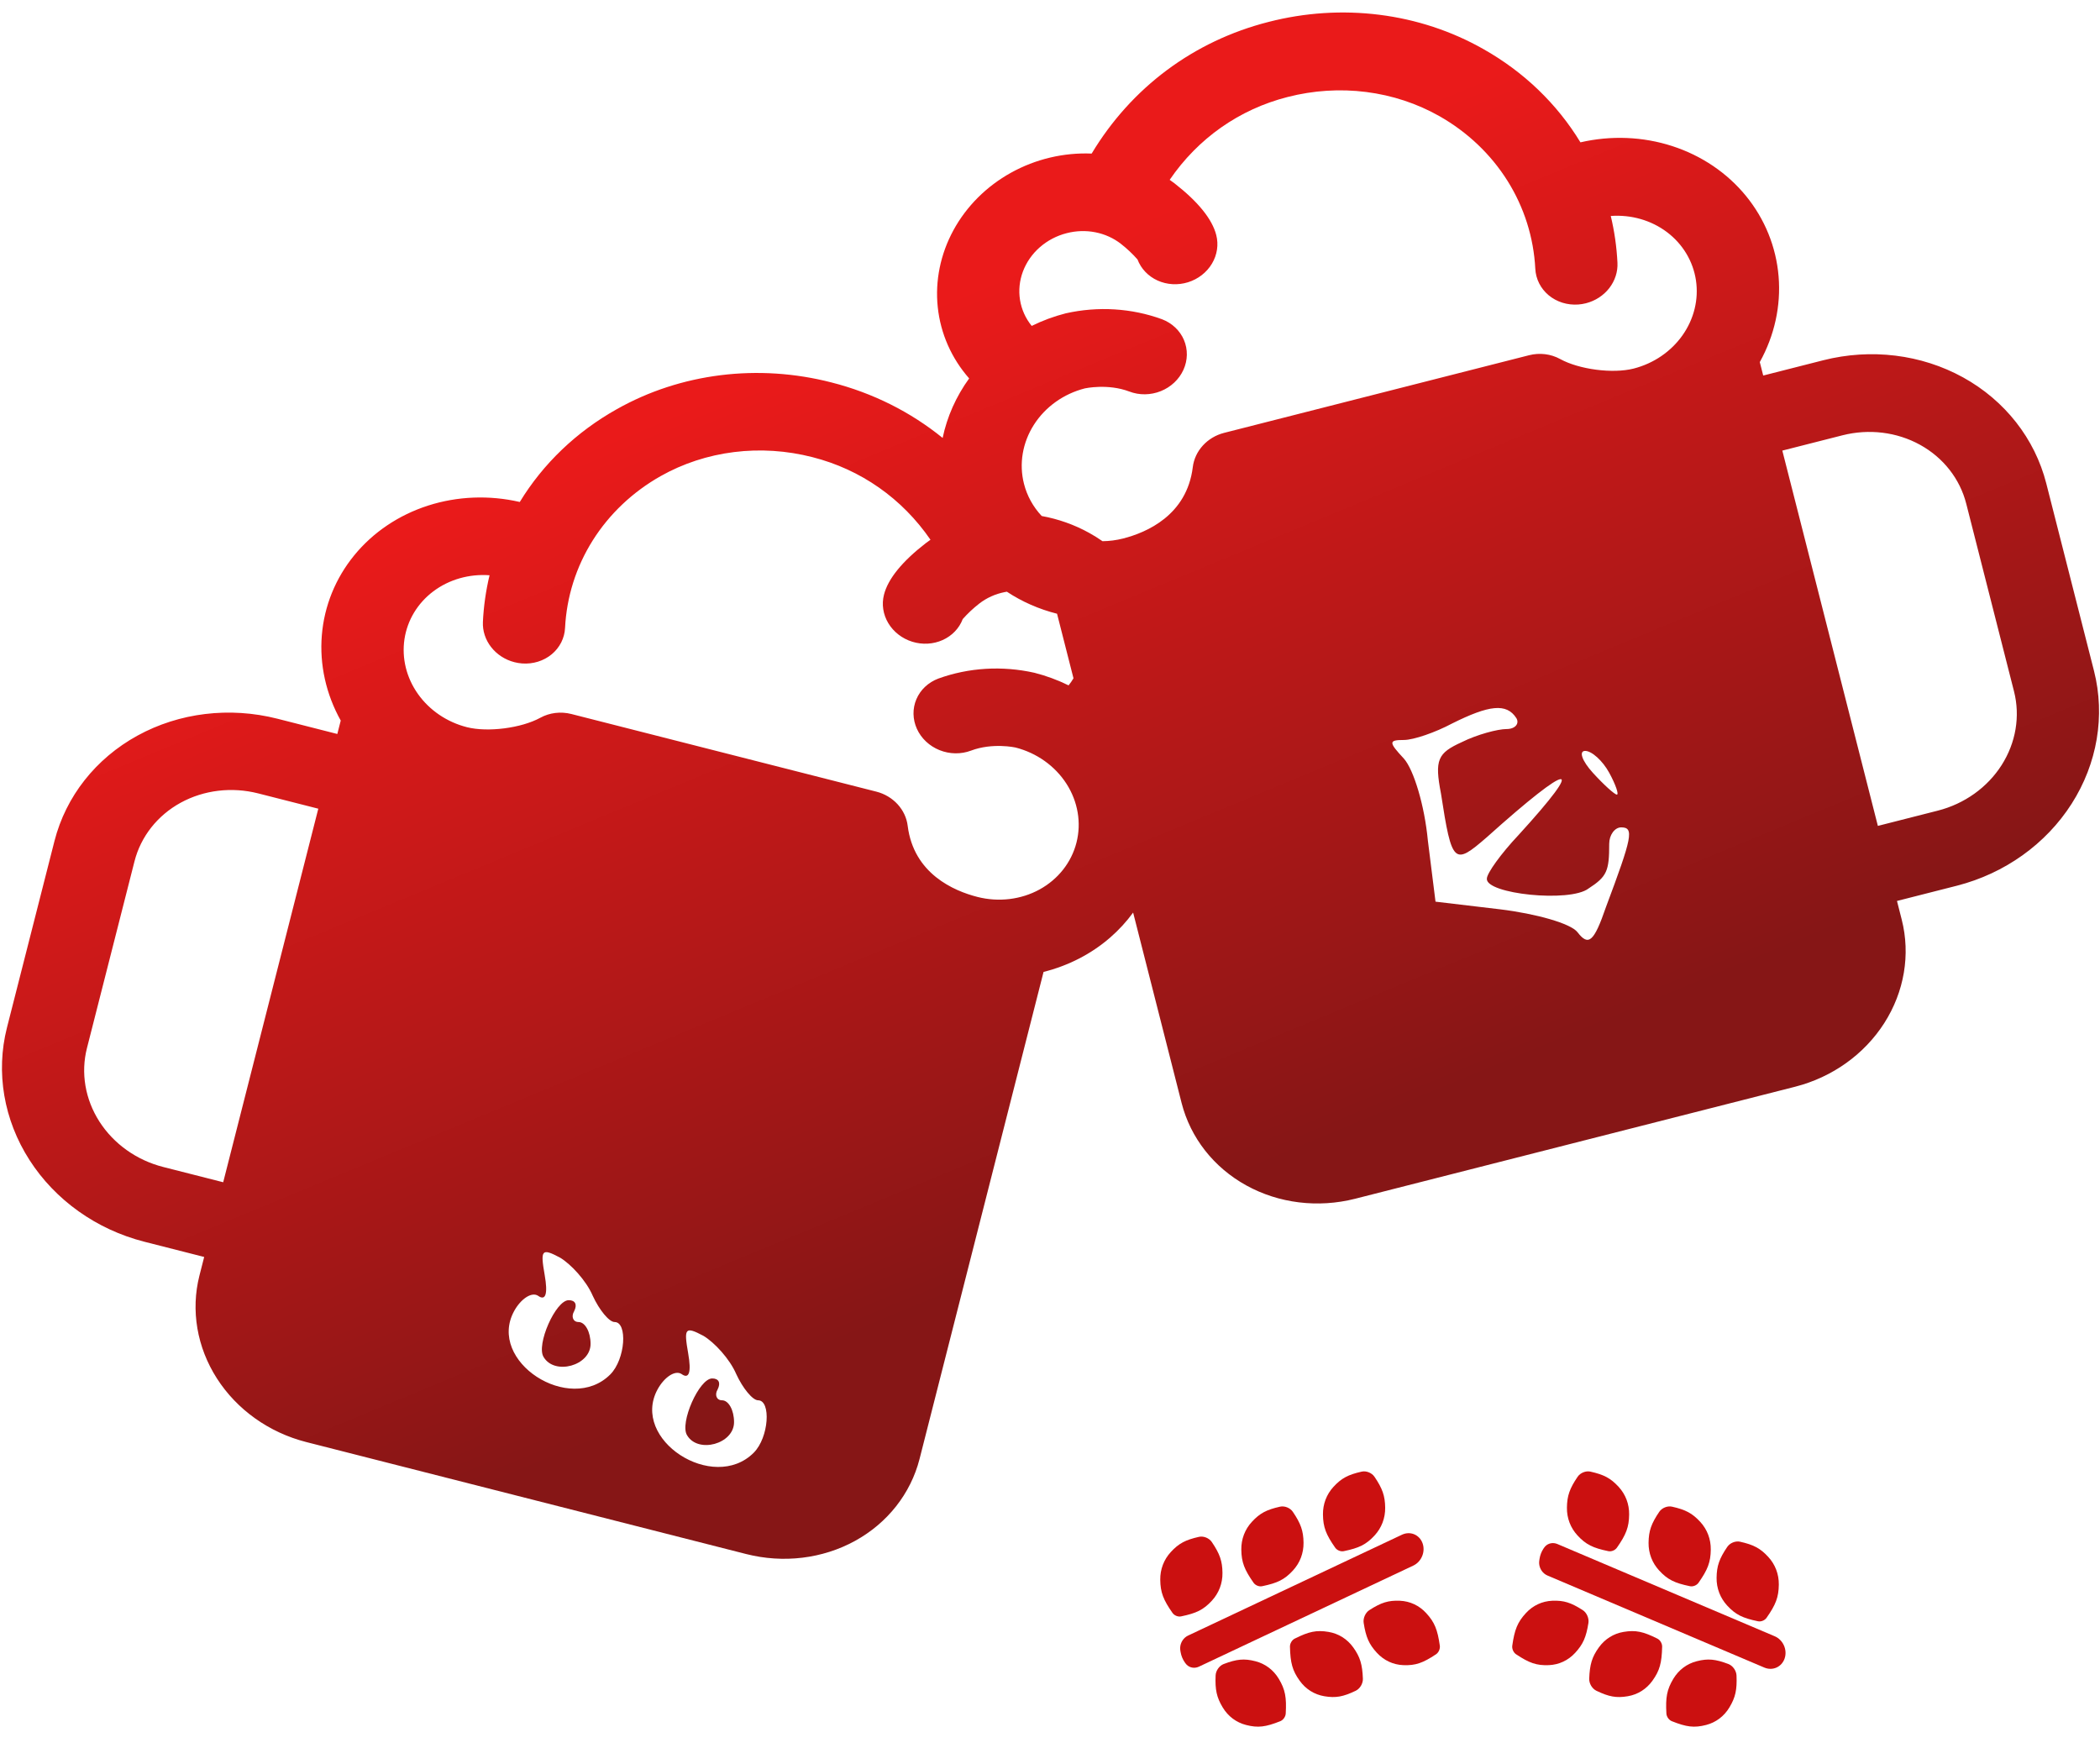
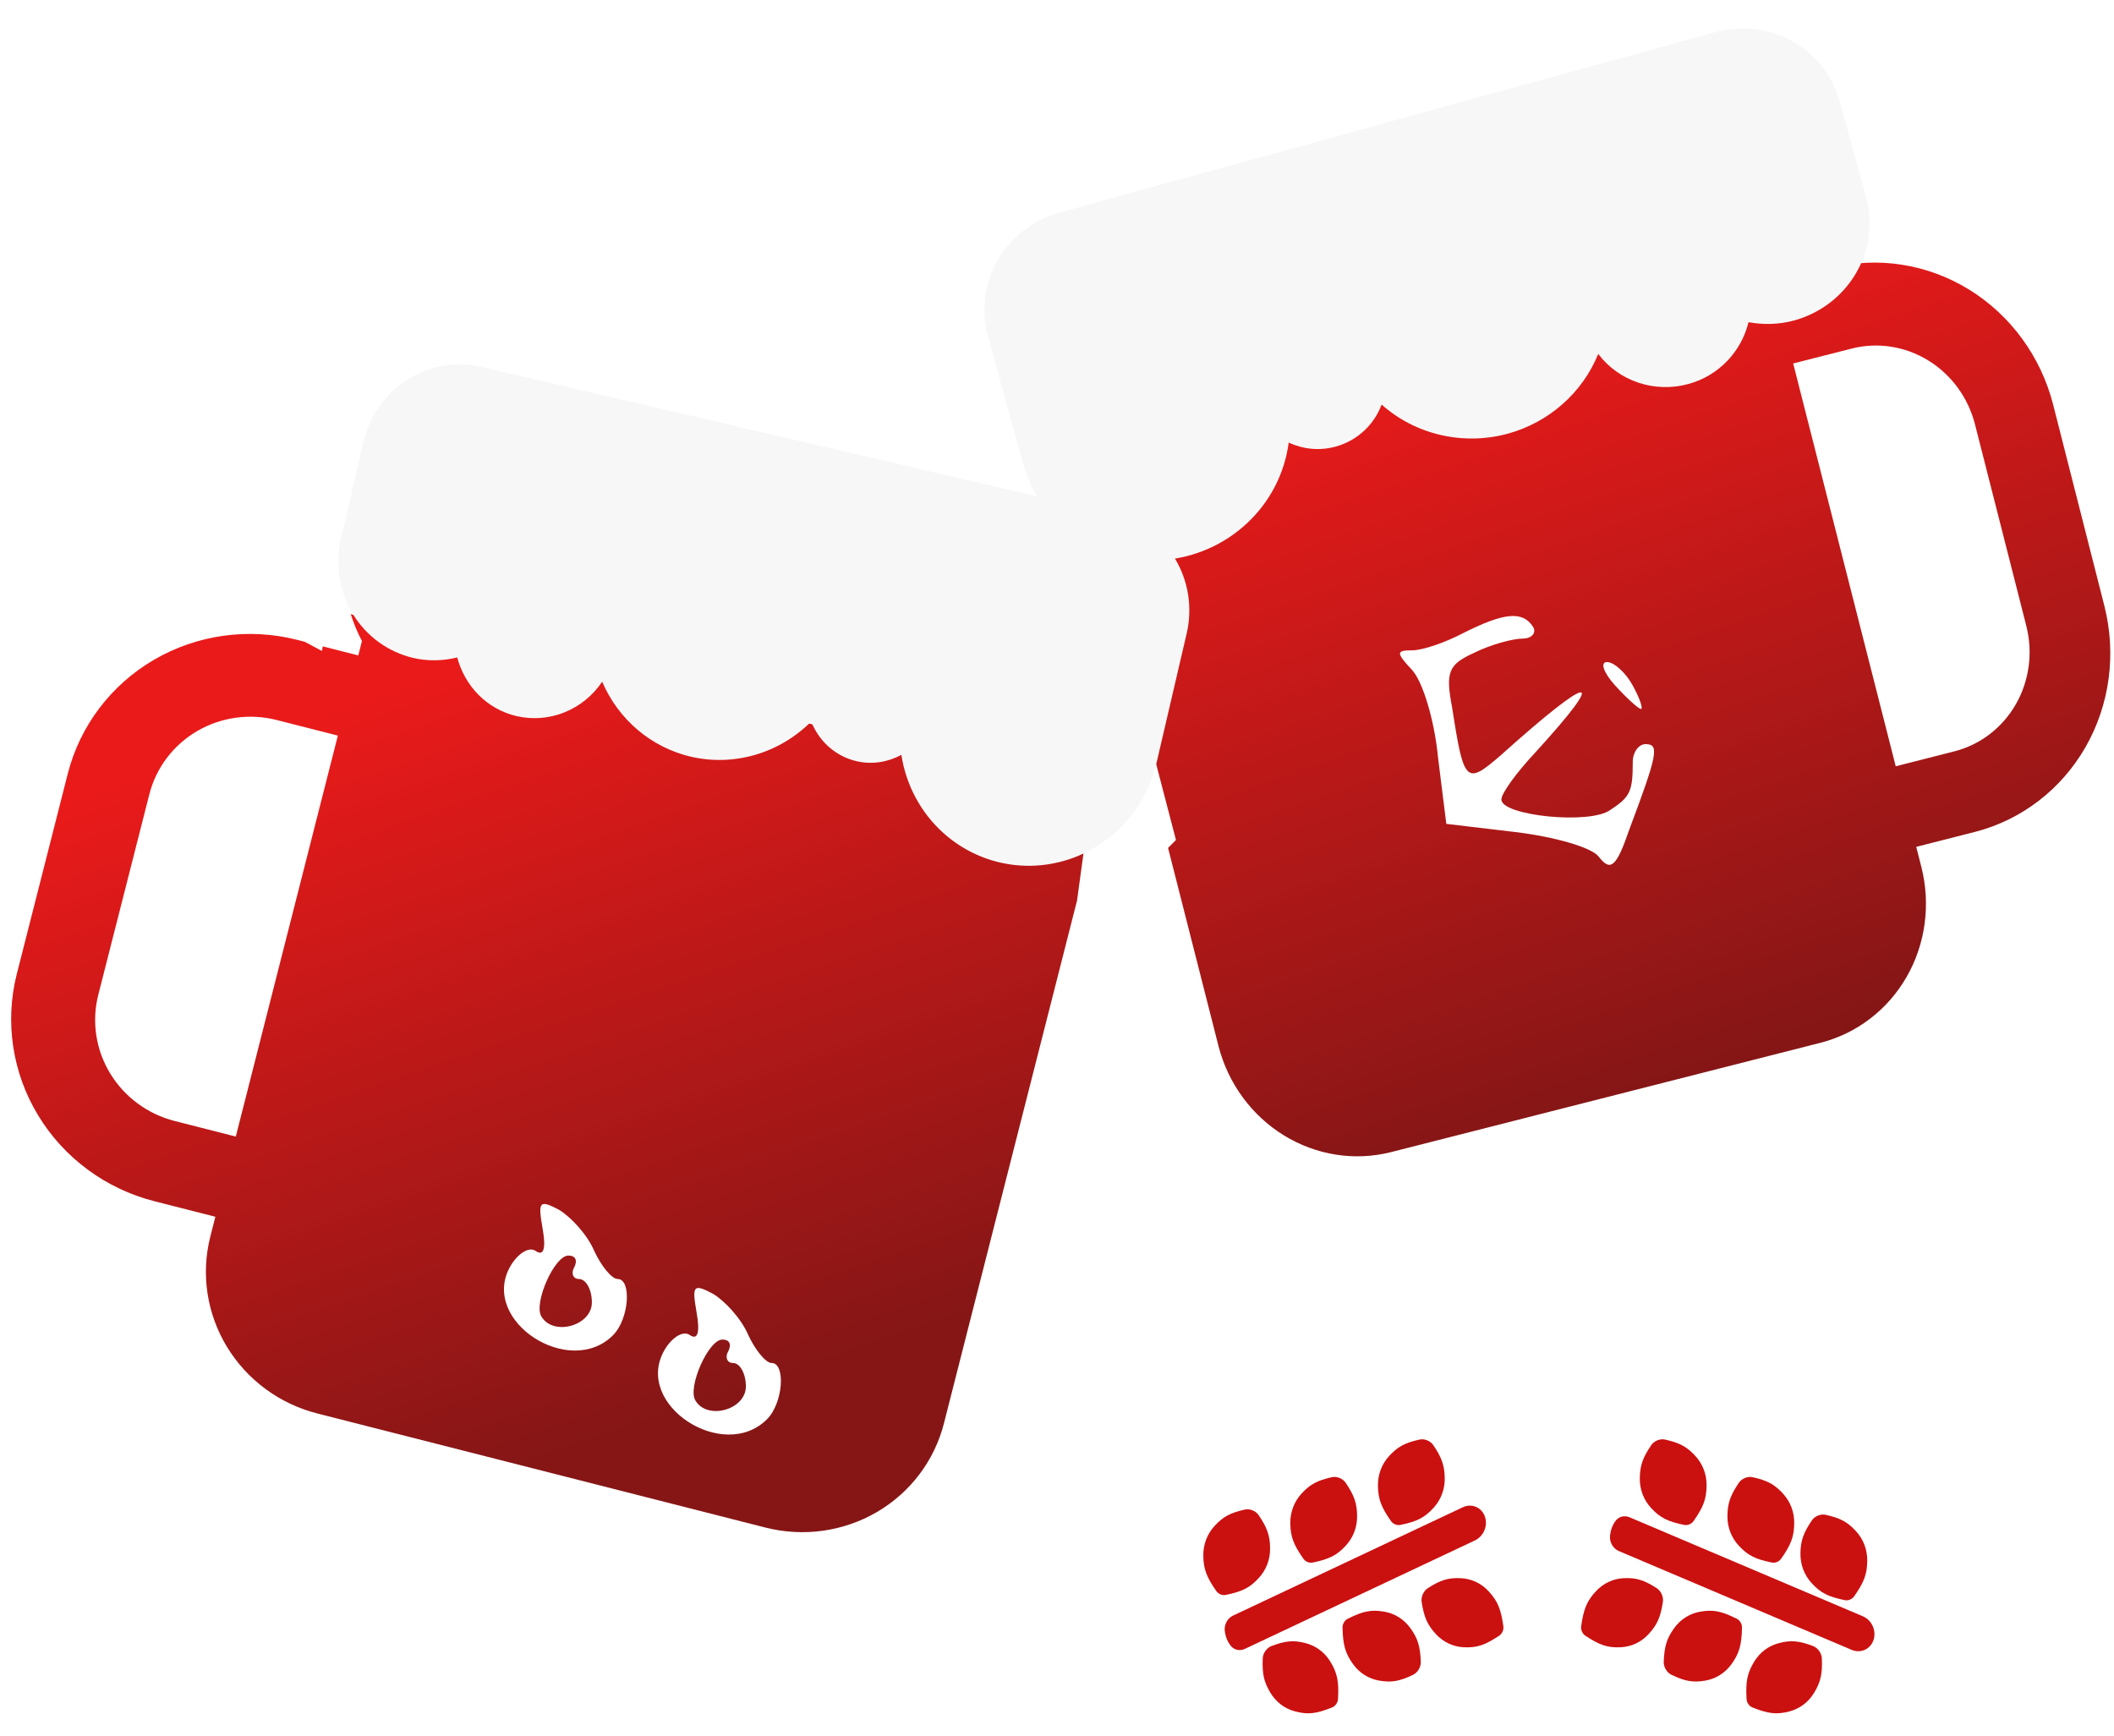
- <svg xmlns="http://www.w3.org/2000/svg" width="161" height="134" viewBox="0 0 161 134" fill="none">
-   <path d="M127.198 120.403C126.664 119.823 126.381 119.08 126.39 118.279C126.401 117.363 126.602 116.806 127.209 115.91C127.414 115.607 127.839 115.435 128.19 115.514C129.225 115.746 129.74 116.014 130.352 116.679C130.887 117.26 131.169 118.003 131.16 118.803C131.149 119.777 130.923 120.346 130.222 121.346C130.081 121.547 129.799 121.661 129.563 121.612C128.39 121.369 127.848 121.11 127.198 120.403Z" fill="#CB1010" />
-   <path d="M132.413 123.091C131.879 122.51 131.596 121.767 131.605 120.967C131.616 120.051 131.817 119.493 132.424 118.598C132.63 118.294 133.054 118.123 133.405 118.201C134.441 118.433 134.956 118.702 135.568 119.367C136.102 119.947 136.385 120.69 136.376 121.49C136.364 122.465 136.138 123.033 135.437 124.034C135.296 124.235 135.015 124.349 134.779 124.3C133.605 124.056 133.064 123.798 132.413 123.091Z" fill="#CB1010" />
-   <path d="M130.799 132.251C131.552 132.057 132.178 131.587 132.587 130.907C133.056 130.129 133.178 129.547 133.133 128.456C133.117 128.086 132.849 127.707 132.512 127.578C131.517 127.201 130.943 127.142 130.08 127.364C129.327 127.557 128.701 128.028 128.291 128.707C127.793 129.535 127.687 130.14 127.757 131.372C127.77 131.619 127.949 131.871 128.173 131.961C129.29 132.406 129.881 132.487 130.799 132.251Z" fill="#CB1010" />
-   <path d="M120.939 117.717C120.405 117.136 120.122 116.393 120.131 115.593C120.142 114.676 120.343 114.119 120.95 113.223C121.155 112.92 121.58 112.748 121.931 112.827C122.967 113.059 123.482 113.328 124.094 113.992C124.628 114.573 124.911 115.316 124.901 116.116C124.89 117.09 124.664 117.659 123.963 118.659C123.822 118.86 123.54 118.974 123.305 118.925C122.131 118.682 121.59 118.423 120.939 117.717Z" fill="#CB1010" />
-   <path d="M124.47 125.116C123.704 125.245 123.042 125.66 122.58 126.303C122.05 127.039 121.882 127.608 121.84 128.7C121.825 129.069 122.062 129.47 122.388 129.627C123.349 130.088 123.916 130.196 124.794 130.048C125.56 129.919 126.222 129.504 126.685 128.861C127.248 128.079 127.402 127.485 127.431 126.251C127.437 126.004 127.28 125.737 127.063 125.629C125.986 125.091 125.403 124.959 124.47 125.116Z" fill="#CB1010" />
-   <path d="M118.748 127.664C119.524 127.631 120.229 127.301 120.763 126.72C121.375 126.056 121.608 125.512 121.779 124.433C121.836 124.068 121.648 123.64 121.343 123.445C120.443 122.867 119.892 122.69 119.004 122.727C118.228 122.76 117.523 123.09 116.988 123.671C116.338 124.377 116.115 124.948 115.941 126.168C115.906 126.414 116.032 126.698 116.234 126.832C117.24 127.5 117.803 127.703 118.748 127.664Z" fill="#CB1010" />
-   <path d="M99.13 120.403C99.664 119.823 99.947 119.08 99.938 118.279C99.927 117.363 99.726 116.806 99.119 115.91C98.913 115.607 98.489 115.435 98.138 115.514C97.102 115.746 96.587 116.014 95.975 116.679C95.441 117.26 95.158 118.003 95.167 118.803C95.179 119.777 95.405 120.346 96.106 121.346C96.247 121.547 96.528 121.661 96.764 121.612C97.938 121.369 98.479 121.11 99.13 120.403Z" fill="#CB1010" />
-   <path d="M92.915 122.717C93.45 122.136 93.732 121.393 93.723 120.593C93.713 119.677 93.512 119.119 92.905 118.224C92.699 117.92 92.275 117.749 91.924 117.827C90.888 118.059 90.373 118.328 89.761 118.993C89.227 119.573 88.944 120.316 88.953 121.116C88.964 122.091 89.191 122.659 89.891 123.66C90.032 123.861 90.314 123.975 90.55 123.926C91.724 123.682 92.265 123.424 92.915 122.717Z" fill="#CB1010" />
-   <path d="M95.531 132.251C94.777 132.057 94.151 131.587 93.742 130.907C93.273 130.129 93.152 129.547 93.197 128.456C93.212 128.086 93.48 127.707 93.817 127.578C94.812 127.201 95.386 127.142 96.249 127.364C97.002 127.557 97.628 128.028 98.038 128.707C98.536 129.535 98.642 130.14 98.573 131.372C98.559 131.619 98.38 131.871 98.156 131.961C97.039 132.406 96.448 132.487 95.531 132.251Z" fill="#CB1010" />
-   <path d="M105.389 117.717C105.923 117.136 106.206 116.393 106.197 115.593C106.186 114.676 105.985 114.119 105.378 113.223C105.173 112.92 104.748 112.748 104.397 112.827C103.362 113.059 102.846 113.328 102.234 113.992C101.7 114.573 101.417 115.316 101.427 116.116C101.438 117.09 101.664 117.659 102.365 118.659C102.506 118.86 102.788 118.974 103.024 118.925C104.197 118.682 104.738 118.423 105.389 117.717Z" fill="#CB1010" />
-   <path d="M101.858 125.116C102.624 125.245 103.286 125.66 103.748 126.303C104.278 127.039 104.446 127.608 104.488 128.7C104.503 129.069 104.266 129.47 103.94 129.627C102.979 130.088 102.412 130.196 101.534 130.048C100.768 129.919 100.106 129.504 99.644 128.861C99.08 128.079 98.927 127.485 98.897 126.251C98.891 126.004 99.048 125.737 99.265 125.629C100.342 125.091 100.925 124.959 101.858 125.116Z" fill="#CB1010" />
-   <path d="M107.58 127.664C106.804 127.631 106.099 127.301 105.564 126.72C104.952 126.056 104.719 125.512 104.549 124.433C104.491 124.068 104.68 123.64 104.985 123.445C105.884 122.867 106.435 122.69 107.324 122.727C108.1 122.76 108.805 123.09 109.339 123.671C109.99 124.377 110.212 124.948 110.386 126.168C110.421 126.414 110.296 126.698 110.094 126.832C109.088 127.5 108.524 127.703 107.58 127.664Z" fill="#CB1010" />
-   <path d="M118.642 120.794C118.287 120.644 118.037 120.292 118.003 119.897C117.996 119.816 117.999 119.735 118.011 119.655L118.029 119.529C118.07 119.252 118.167 118.991 118.313 118.763L118.362 118.687C118.391 118.642 118.423 118.601 118.46 118.562C118.699 118.309 119.066 118.237 119.397 118.377L136.058 125.448C136.701 125.721 137.044 126.479 136.825 127.142C136.606 127.805 135.907 128.121 135.264 127.849L118.642 120.794Z" fill="#CB1010" />
-   <path d="M91.086 125.396C90.739 125.559 90.501 125.92 90.48 126.316C90.476 126.398 90.481 126.48 90.495 126.559L90.517 126.684C90.567 126.959 90.672 127.216 90.826 127.438L90.876 127.511C90.907 127.555 90.941 127.595 90.978 127.632C91.226 127.875 91.593 127.933 91.918 127.78L108.354 120.031C108.984 119.734 109.3 118.963 109.06 118.31C108.819 117.656 108.114 117.367 107.484 117.664L91.086 125.396Z" fill="#CB1010" />
-   <path fill-rule="evenodd" clip-rule="evenodd" d="M135.18 28.792L139.781 27.621C143.441 26.693 147.297 27.166 150.503 28.934C153.708 30.703 156.001 33.623 156.879 37.055L160.542 51.442C161.412 54.876 160.794 58.538 158.825 61.624C156.855 64.71 153.694 66.968 150.036 67.904L145.435 69.075L145.801 70.514C146.478 73.185 145.997 76.033 144.465 78.433C142.933 80.833 140.475 82.59 137.629 83.317L103.89 91.907C101.043 92.628 98.044 92.261 95.551 90.885C93.057 89.51 91.274 87.238 90.591 84.569L86.873 69.965C86.365 70.662 85.775 71.306 85.111 71.882C83.668 73.135 81.918 74.037 80.006 74.515L70.499 111.856C69.82 114.513 68.039 116.773 65.548 118.14C63.057 119.507 60.059 119.869 57.212 119.147L23.473 110.558C20.627 109.831 18.167 108.079 16.633 105.687C15.099 103.296 14.616 100.46 15.289 97.801L15.654 96.369L11.053 95.198C7.394 94.262 4.232 92.01 2.26 88.935C0.287 85.86 -0.334 82.214 0.531 78.796L4.177 64.476C5.051 61.06 7.34 58.154 10.543 56.397C13.746 54.639 17.6 54.174 21.26 55.101L25.861 56.273L26.123 55.245C24.992 53.218 24.489 50.948 24.674 48.702C24.859 46.456 25.723 44.328 27.165 42.567C28.607 40.806 30.567 39.487 32.815 38.764C35.062 38.041 37.503 37.945 39.85 38.486C41.641 35.546 44.2 33.099 47.294 31.368C49.716 30.002 52.42 29.118 55.247 28.766C58.073 28.415 60.965 28.604 63.749 29.322C66.925 30.131 69.81 31.583 72.269 33.576C72.609 31.95 73.3 30.396 74.302 29.013C72.946 27.471 72.109 25.573 71.895 23.553C71.681 21.533 72.1 19.481 73.098 17.648C74.097 15.815 75.632 14.282 77.515 13.239C79.398 12.195 81.546 11.686 83.694 11.774C86.737 6.71 91.517 3.142 97.251 1.682C100.036 0.964 102.928 0.777 105.756 1.133C108.583 1.489 111.289 2.381 113.713 3.755C116.81 5.497 119.373 7.958 121.167 10.913C123.515 10.372 125.956 10.471 128.205 11.2C130.454 11.928 132.416 13.255 133.861 15.025C135.305 16.795 136.172 18.934 136.359 21.19C136.546 23.446 136.046 25.726 134.917 27.76L135.18 28.792ZM84.525 41.493C84.195 41.262 83.85 41.047 83.493 40.85C82.36 40.224 81.131 39.79 79.864 39.562C79.211 38.866 78.741 38.022 78.505 37.093C78.116 35.567 78.39 33.938 79.266 32.566C80.141 31.194 81.547 30.191 83.174 29.776C83.191 29.772 84.938 29.392 86.584 30.019C86.964 30.164 87.372 30.235 87.786 30.23C88.2 30.224 88.612 30.142 88.997 29.987C89.382 29.832 89.733 29.608 90.031 29.327C90.329 29.046 90.567 28.714 90.731 28.351C90.896 27.987 90.984 27.598 90.991 27.206C90.998 26.815 90.923 26.428 90.771 26.069C90.619 25.709 90.392 25.384 90.104 25.111C89.816 24.838 89.472 24.623 89.092 24.478C86.759 23.625 84.185 23.466 81.709 24.022C80.806 24.252 79.93 24.576 79.097 24.987C78.626 24.408 78.318 23.723 78.201 22.993C78.084 22.263 78.162 21.512 78.428 20.806C78.694 20.101 79.139 19.464 79.724 18.952C80.309 18.441 81.015 18.071 81.778 17.877C82.502 17.689 83.257 17.666 83.981 17.809C84.706 17.952 85.379 18.258 85.944 18.701C86.403 19.06 86.826 19.458 87.208 19.891C87.478 20.603 88.03 21.182 88.75 21.508C89.471 21.833 90.304 21.881 91.079 21.641C91.854 21.401 92.51 20.891 92.913 20.218C93.317 19.544 93.436 18.758 93.246 18.021C92.936 16.804 91.859 15.469 90.038 14.05C89.978 14.003 89.913 13.958 89.849 13.913C89.79 13.871 89.73 13.829 89.675 13.787C91.847 10.61 95.005 8.382 98.716 7.437C100.687 6.93 102.734 6.798 104.735 7.052C106.736 7.305 108.65 7.937 110.365 8.91C112.51 10.13 114.297 11.829 115.575 13.864C116.852 15.899 117.583 18.211 117.706 20.603C117.725 20.993 117.826 21.374 118.002 21.723C118.178 22.072 118.426 22.383 118.732 22.638C119.038 22.892 119.396 23.086 119.786 23.208C120.176 23.329 120.589 23.376 121.003 23.346C121.201 23.331 121.398 23.299 121.591 23.25C122.304 23.068 122.935 22.658 123.376 22.092C123.816 21.525 124.039 20.837 124.005 20.146C123.946 18.935 123.774 17.734 123.492 16.558C125.06 16.445 126.598 16.888 127.806 17.8C129.013 18.713 129.804 20.029 130.023 21.491C130.243 22.953 129.874 24.457 128.991 25.708C128.107 26.959 126.772 27.868 125.246 28.258C123.649 28.664 121.069 28.329 119.611 27.526C118.899 27.133 118.042 27.028 117.228 27.235L93.841 33.189C93.213 33.35 92.647 33.688 92.218 34.158C91.79 34.627 91.521 35.206 91.447 35.814C90.993 39.507 87.906 40.827 86.104 41.286C85.583 41.419 85.052 41.487 84.525 41.493ZM77.193 45.365C77.14 45.374 77.086 45.383 77.033 45.394C76.309 45.535 75.637 45.839 75.073 46.279C74.614 46.636 74.191 47.033 73.81 47.463C73.541 48.172 72.989 48.747 72.27 49.071C71.55 49.394 70.717 49.441 69.942 49.201C69.167 48.961 68.51 48.453 68.106 47.782C67.702 47.111 67.583 46.328 67.772 45.594C68.08 44.383 69.155 43.055 70.974 41.645C71.034 41.598 71.099 41.553 71.163 41.508C71.222 41.466 71.281 41.425 71.337 41.382C69.162 38.218 66.002 35.995 62.291 35.05C60.32 34.543 58.274 34.41 56.274 34.66C54.273 34.91 52.36 35.537 50.647 36.504C48.504 37.716 46.719 39.406 45.444 41.431C44.169 43.456 43.441 45.756 43.321 48.138C43.303 48.526 43.202 48.905 43.027 49.253C42.851 49.6 42.603 49.91 42.298 50.163C41.992 50.416 41.634 50.609 41.245 50.729C40.855 50.85 40.442 50.896 40.028 50.866C39.83 50.851 39.633 50.818 39.44 50.769C38.727 50.587 38.096 50.179 37.655 49.614C37.214 49.05 36.99 48.364 37.023 47.676C37.081 46.47 37.252 45.275 37.532 44.104C35.965 43.99 34.428 44.43 33.221 45.337C32.015 46.244 31.226 47.553 31.008 49.008C30.791 50.464 31.16 51.962 32.045 53.209C32.93 54.455 34.266 55.362 35.792 55.751C37.389 56.158 39.968 55.827 41.424 55.029C42.136 54.638 42.992 54.535 43.806 54.742L67.194 60.696C67.822 60.857 68.388 61.194 68.817 61.662C69.245 62.13 69.515 62.706 69.589 63.312C70.047 66.99 73.135 68.307 74.937 68.766C76.564 69.18 78.278 68.974 79.702 68.193C81.126 67.411 82.143 66.119 82.53 64.6C82.916 63.081 82.641 61.459 81.764 60.092C80.887 58.725 79.48 57.724 77.853 57.31C77.836 57.306 76.09 56.926 74.445 57.548C74.066 57.691 73.657 57.762 73.243 57.756C72.829 57.75 72.418 57.668 72.033 57.513C71.647 57.358 71.296 57.135 70.998 56.855C70.7 56.575 70.462 56.244 70.297 55.882C70.132 55.519 70.043 55.132 70.036 54.742C70.029 54.353 70.103 53.968 70.255 53.61C70.407 53.252 70.633 52.928 70.92 52.657C71.208 52.386 71.551 52.172 71.931 52.028C74.263 51.181 76.835 51.026 79.312 51.582C80.215 51.812 81.091 52.136 81.924 52.546C82.064 52.374 82.19 52.193 82.301 52.004L81.04 47.054C79.655 46.705 78.354 46.133 77.193 45.365ZM153.456 58.662C154.551 56.947 154.893 54.911 154.407 53.004L150.745 38.617C150.259 36.709 148.986 35.085 147.204 34.102C145.423 33.119 143.279 32.858 141.246 33.376L136.645 34.547L143.97 63.32L148.571 62.149C150.604 61.631 152.362 60.377 153.456 58.662ZM7.623 85.992C6.527 84.283 6.182 82.257 6.666 80.358L10.311 66.037C10.795 64.138 12.066 62.523 13.846 61.546C15.626 60.57 17.768 60.312 19.802 60.83L24.403 62.001L17.112 90.641L12.511 89.47C10.477 88.952 8.719 87.701 7.623 85.992ZM52.76 103.757C53.011 105.181 52.843 105.767 52.257 105.348C51.755 105.013 50.917 105.599 50.414 106.521C48.321 110.374 54.686 114.478 57.785 111.379C58.958 110.206 59.125 107.358 58.12 107.358C57.701 107.358 56.947 106.437 56.445 105.348C55.942 104.176 54.77 102.919 53.932 102.417C52.508 101.663 52.425 101.83 52.76 103.757ZM55.021 106.521C54.77 106.94 54.937 107.358 55.356 107.358C55.859 107.358 56.277 108.112 56.277 109.034C56.277 110.709 53.513 111.462 52.676 110.039C52.09 109.117 53.597 105.683 54.602 105.683C55.105 105.683 55.272 106.018 55.021 106.521ZM41.257 99.348C41.843 99.767 42.011 99.181 41.76 97.757C41.425 95.83 41.508 95.663 42.932 96.417C43.77 96.919 44.942 98.176 45.445 99.348C45.947 100.437 46.701 101.358 47.12 101.358C48.125 101.358 47.958 104.206 46.785 105.379C43.686 108.478 37.321 104.374 39.414 100.521C39.917 99.6 40.755 99.013 41.257 99.348ZM44.356 101.358C43.937 101.358 43.77 100.94 44.021 100.521C44.272 100.018 44.105 99.683 43.602 99.683C42.597 99.683 41.09 103.117 41.676 104.039C42.513 105.462 45.277 104.709 45.277 103.034C45.277 102.112 44.859 101.358 44.356 101.358ZM111.312 55.477C110.056 56.147 108.381 56.733 107.627 56.733C106.454 56.733 106.454 56.9 107.627 58.157C108.381 58.994 109.218 61.758 109.469 64.439L110.056 69.129L114.997 69.715C117.761 70.05 120.441 70.804 120.944 71.474C121.782 72.563 122.2 72.228 123.122 69.548C125.132 64.187 125.299 63.433 124.294 63.433C123.792 63.433 123.373 64.02 123.373 64.69C123.373 66.784 123.205 67.202 121.782 68.124C120.358 69.213 113.908 68.543 113.992 67.37C113.992 66.951 115.081 65.444 116.421 64.02C121.698 58.24 120.525 58.324 113.992 64.187C111.48 66.365 111.312 66.281 110.474 60.837C109.972 58.24 110.223 57.738 112.066 56.9C113.238 56.314 114.83 55.895 115.5 55.895C116.17 55.895 116.505 55.477 116.254 55.058C115.5 53.885 114.16 54.053 111.312 55.477ZM123.959 60.921C123.792 60.921 122.954 60.167 122.117 59.246C121.279 58.324 121.028 57.571 121.53 57.571C122.033 57.571 122.87 58.324 123.373 59.246C123.875 60.167 124.127 60.921 123.959 60.921Z" fill="url(#paint0_linear_304_225)" />
+ <svg xmlns="http://www.w3.org/2000/svg" width="151" height="124" viewBox="0 0 151 124" fill="none">
+   <path d="M124.196 110.403C123.662 109.823 123.379 109.08 123.388 108.279C123.399 107.363 123.6 106.806 124.207 105.91C124.412 105.607 124.837 105.435 125.188 105.514C126.223 105.746 126.739 106.014 127.35 106.679C127.885 107.26 128.168 108.003 128.158 108.803C128.147 109.777 127.921 110.346 127.22 111.346C127.079 111.547 126.797 111.661 126.561 111.612C125.388 111.369 124.847 111.11 124.196 110.403Z" fill="#CB1010" />
+   <path d="M129.411 113.09C128.877 112.51 128.594 111.767 128.603 110.966C128.614 110.05 128.815 109.493 129.422 108.597C129.628 108.294 130.052 108.122 130.403 108.201C131.439 108.433 131.954 108.701 132.566 109.366C133.1 109.947 133.383 110.69 133.374 111.49C133.362 112.464 133.136 113.033 132.435 114.033C132.294 114.234 132.013 114.348 131.777 114.299C130.603 114.056 130.062 113.797 129.411 113.09Z" fill="#CB1010" />
+   <path d="M127.797 122.251C128.55 122.057 129.176 121.587 129.585 120.907C130.054 120.128 130.176 119.547 130.131 118.455C130.115 118.086 129.847 117.706 129.51 117.578C128.515 117.2 127.941 117.141 127.078 117.363C126.325 117.557 125.699 118.027 125.289 118.707C124.791 119.535 124.685 120.14 124.755 121.371C124.769 121.619 124.947 121.871 125.171 121.96C126.288 122.405 126.879 122.486 127.797 122.251Z" fill="#CB1010" />
+   <path d="M117.937 107.716C117.403 107.136 117.12 106.392 117.129 105.592C117.14 104.676 117.341 104.119 117.948 103.223C118.153 102.92 118.578 102.748 118.929 102.827C119.965 103.059 120.48 103.327 121.092 103.992C121.626 104.573 121.909 105.316 121.899 106.116C121.888 107.09 121.662 107.659 120.961 108.659C120.82 108.86 120.539 108.974 120.303 108.925C119.129 108.682 118.588 108.423 117.937 107.716Z" fill="#CB1010" />
+   <path d="M121.468 115.116C120.702 115.245 120.04 115.66 119.578 116.303C119.048 117.039 118.881 117.608 118.838 118.7C118.823 119.069 119.06 119.47 119.386 119.627C120.347 120.088 120.914 120.196 121.792 120.048C122.558 119.919 123.22 119.504 123.683 118.861C124.246 118.079 124.4 117.485 124.429 116.251C124.435 116.004 124.278 115.737 124.061 115.629C122.984 115.091 122.401 114.959 121.468 115.116Z" fill="#CB1010" />
+   <path d="M115.746 117.663C116.522 117.631 117.227 117.3 117.761 116.72C118.374 116.055 118.607 115.511 118.777 114.433C118.835 114.068 118.646 113.64 118.341 113.444C117.441 112.867 116.89 112.69 116.002 112.727C115.226 112.76 114.521 113.09 113.986 113.67C113.336 114.377 113.113 114.947 112.939 116.168C112.904 116.413 113.03 116.697 113.232 116.832C114.238 117.5 114.801 117.703 115.746 117.663Z" fill="#CB1010" />
+   <path d="M96.128 110.403C96.662 109.823 96.945 109.08 96.936 108.279C96.925 107.363 96.724 106.806 96.117 105.91C95.912 105.607 95.487 105.435 95.136 105.514C94.1 105.746 93.585 106.014 92.973 106.679C92.439 107.26 92.156 108.003 92.165 108.803C92.177 109.777 92.403 110.346 93.104 111.346C93.245 111.547 93.526 111.661 93.762 111.612C94.936 111.369 95.477 111.11 96.128 110.403Z" fill="#CB1010" />
+   <path d="M89.913 112.716C90.448 112.136 90.73 111.392 90.721 110.592C90.711 109.676 90.51 109.119 89.903 108.223C89.697 107.92 89.273 107.748 88.922 107.827C87.886 108.059 87.371 108.327 86.759 108.992C86.225 109.573 85.942 110.316 85.951 111.116C85.962 112.09 86.189 112.659 86.889 113.659C87.03 113.86 87.312 113.974 87.548 113.925C88.722 113.682 89.263 113.423 89.913 112.716Z" fill="#CB1010" />
+   <path d="M92.529 122.251C91.775 122.057 91.149 121.587 90.74 120.907C90.271 120.129 90.15 119.547 90.195 118.456C90.21 118.086 90.478 117.707 90.815 117.578C91.81 117.201 92.384 117.142 93.247 117.364C94 117.557 94.626 118.028 95.036 118.707C95.534 119.535 95.64 120.14 95.571 121.372C95.557 121.619 95.378 121.871 95.154 121.961C94.037 122.406 93.446 122.487 92.529 122.251Z" fill="#CB1010" />
+   <path d="M102.387 107.716C102.921 107.136 103.204 106.392 103.195 105.592C103.184 104.676 102.983 104.119 102.376 103.223C102.171 102.92 101.746 102.748 101.395 102.827C100.36 103.059 99.844 103.327 99.233 103.992C98.698 104.573 98.415 105.316 98.425 106.116C98.436 107.09 98.662 107.659 99.363 108.659C99.504 108.86 99.786 108.974 100.022 108.925C101.195 108.682 101.736 108.423 102.387 107.716Z" fill="#CB1010" />
+   <path d="M98.856 115.116C99.622 115.245 100.284 115.66 100.746 116.303C101.276 117.039 101.444 117.608 101.486 118.7C101.501 119.069 101.264 119.47 100.938 119.627C99.978 120.088 99.41 120.196 98.532 120.048C97.766 119.919 97.104 119.504 96.642 118.861C96.079 118.079 95.925 117.485 95.895 116.251C95.889 116.004 96.046 115.737 96.263 115.629C97.34 115.091 97.923 114.959 98.856 115.116Z" fill="#CB1010" />
+   <path d="M104.578 117.664C103.802 117.631 103.097 117.301 102.562 116.72C101.95 116.056 101.717 115.512 101.547 114.433C101.489 114.068 101.678 113.64 101.983 113.445C102.882 112.867 103.433 112.69 104.322 112.727C105.098 112.76 105.803 113.09 106.337 113.671C106.988 114.377 107.21 114.948 107.384 116.168C107.419 116.414 107.294 116.698 107.092 116.832C106.086 117.5 105.522 117.703 104.578 117.664Z" fill="#CB1010" />
+   <path d="M115.64 110.794C115.285 110.643 115.035 110.292 115.001 109.896C114.994 109.815 114.997 109.734 115.009 109.655L115.027 109.528C115.068 109.251 115.165 108.99 115.311 108.762L115.36 108.687C115.389 108.642 115.421 108.6 115.458 108.562C115.697 108.309 116.064 108.236 116.395 108.377L133.057 115.448C133.699 115.72 134.043 116.479 133.823 117.142C133.604 117.805 132.905 118.121 132.262 117.848L115.64 110.794Z" fill="#CB1010" />
+   <path d="M88.084 115.396C87.737 115.559 87.499 115.92 87.478 116.316C87.474 116.398 87.479 116.48 87.493 116.559L87.516 116.684C87.565 116.959 87.67 117.216 87.824 117.438L87.874 117.511C87.905 117.555 87.939 117.595 87.977 117.632C88.224 117.875 88.591 117.933 88.916 117.78L105.352 110.031C105.982 109.734 106.298 108.963 106.058 108.31C105.818 107.656 105.112 107.367 104.482 107.664L88.084 115.396Z" fill="#CB1010" />
+   <path fill-rule="evenodd" clip-rule="evenodd" d="M21.225 45.703L21.761 45.84L22.998 46.5L23.053 46.169L25.591 46.815L25.853 45.788C25.529 45.17 25.262 44.528 25.054 43.871L67.242 53.934C67.882 57.111 70.563 58.264 72.171 58.673C73.715 59.066 75.349 58.839 76.715 58.043C77.157 57.785 77.559 57.475 77.914 57.121L76.929 64.341L76.927 64.342L67.421 101.683C66.741 104.34 65.018 106.615 62.63 108.008C60.241 109.401 57.382 109.799 54.68 109.114L22.657 100.961C19.956 100.271 17.635 98.555 16.203 96.189C14.771 93.823 14.346 91.002 15.019 88.343L15.384 86.911L11.017 85.8C7.545 84.912 4.561 82.705 2.72 79.663C0.879 76.622 0.332 72.995 1.198 69.577L4.843 55.256C5.717 51.84 7.933 48.916 11.004 47.125C14.075 45.334 17.75 44.823 21.225 45.703ZM77.998 36.5L79.663 30.239C80.002 30.388 80.334 30.555 80.657 30.739C81.367 31.144 82.023 31.626 82.615 32.174L126.486 19.685L126.619 20.207L130.803 19.142C134.132 18.299 137.67 18.852 140.641 20.68C143.612 22.509 145.773 25.463 146.651 28.895L150.313 43.281C151.184 46.715 150.698 50.343 148.963 53.37C147.228 56.396 144.385 58.574 141.058 59.425L136.874 60.49L137.24 61.928C137.917 64.599 137.539 67.421 136.19 69.775C134.84 72.129 132.629 73.823 130.041 74.484L99.359 82.295C96.77 82.951 94.019 82.521 91.708 81.099C89.397 79.677 87.716 77.379 87.033 74.71L83.433 60.566L83.998 60L80.998 48.5L77.998 36.5ZM7.863 76.664C6.84 74.974 6.537 72.958 7.02 71.059L10.666 56.739C11.149 54.84 12.38 53.214 14.086 52.218C15.793 51.223 17.836 50.94 19.767 51.431L24.133 52.543L16.842 81.183L12.475 80.072C10.545 79.58 8.886 78.355 7.863 76.664ZM144.735 44.702C145.221 46.609 144.952 48.626 143.987 50.308C143.023 51.99 141.442 53.199 139.593 53.67L135.409 54.735L128.084 25.962L132.268 24.897C134.117 24.426 136.084 24.732 137.735 25.748C139.386 26.764 140.587 28.407 141.072 30.315L144.735 44.702ZM49.758 93.757C50.009 95.18 49.842 95.767 49.255 95.348C48.753 95.013 47.915 95.599 47.413 96.521C45.319 100.373 51.684 104.477 54.783 101.378C55.956 100.206 56.123 97.358 55.118 97.358C54.7 97.358 53.946 96.437 53.443 95.348C52.941 94.175 51.768 92.919 50.931 92.416C49.507 91.663 49.423 91.83 49.758 93.757ZM52.019 96.521C51.768 96.939 51.936 97.358 52.354 97.358C52.857 97.358 53.276 98.112 53.276 99.033C53.276 100.708 50.512 101.462 49.674 100.038C49.088 99.117 50.596 95.683 51.6 95.683C52.103 95.683 52.271 96.018 52.019 96.521ZM38.255 89.348C38.842 89.767 39.009 89.18 38.758 87.757C38.423 85.83 38.507 85.663 39.931 86.416C40.768 86.919 41.941 88.175 42.443 89.348C42.946 90.437 43.7 91.358 44.118 91.358C45.123 91.358 44.956 94.206 43.783 95.379C40.684 98.478 34.319 94.373 36.413 90.521C36.915 89.599 37.753 89.013 38.255 89.348ZM41.354 91.358C40.936 91.358 40.768 90.939 41.019 90.521C41.271 90.018 41.103 89.683 40.6 89.683C39.596 89.683 38.088 93.117 38.674 94.038C39.512 95.462 42.276 94.708 42.276 93.033C42.276 92.112 41.857 91.358 41.354 91.358ZM104.565 45.196C103.308 45.865 101.633 46.452 100.879 46.452C99.707 46.452 99.707 46.619 100.879 47.876C101.633 48.713 102.471 51.477 102.722 54.157L103.308 58.848L108.25 59.434C111.014 59.769 113.694 60.523 114.197 61.193C115.034 62.282 115.453 61.947 116.374 59.267C118.385 53.906 118.552 53.152 117.547 53.152C117.044 53.152 116.626 53.739 116.626 54.409C116.626 56.503 116.458 56.921 115.034 57.843C113.61 58.931 107.161 58.261 107.245 57.089C107.245 56.67 108.334 55.163 109.674 53.739C114.951 47.959 113.778 48.043 107.245 53.906C104.732 56.084 104.565 56 103.727 50.556C103.225 47.959 103.476 47.457 105.319 46.619C106.491 46.033 108.083 45.614 108.753 45.614C109.423 45.614 109.758 45.196 109.506 44.777C108.753 43.604 107.412 43.772 104.565 45.196ZM117.212 50.64C117.044 50.64 116.207 49.886 115.369 48.965C114.531 48.043 114.28 47.29 114.783 47.29C115.285 47.29 116.123 48.043 116.625 48.965C117.128 49.886 117.379 50.64 117.212 50.64Z" fill="url(#paint0_linear_315_70)" />
+   <path d="M122.498 2.301L75.692 15.178C73.83 15.69 72.243 16.905 71.28 18.554C70.318 20.203 70.058 22.152 70.559 23.972L73.076 33.122C73.663 35.239 74.984 37.081 76.812 38.336C78.641 39.591 80.864 40.179 83.102 40.001C85.341 39.824 87.456 38.891 89.088 37.361C90.719 35.832 91.766 33.801 92.049 31.615C93.058 32.081 94.232 32.222 95.398 31.902C96.982 31.466 98.164 30.309 98.687 28.898C99.885 29.964 101.342 30.713 102.923 31.075C104.504 31.437 106.156 31.401 107.728 30.97C109.171 30.57 110.502 29.848 111.618 28.86C112.734 27.873 113.604 26.648 114.159 25.281C114.879 26.236 115.88 26.952 117.029 27.335C118.178 27.718 119.423 27.751 120.6 27.429C122.821 26.818 124.394 25.069 124.894 23.014C125.948 23.204 127.055 23.192 128.162 22.888C130.024 22.375 131.611 21.161 132.573 19.512C133.536 17.863 133.795 15.914 133.295 14.094L131.407 7.231C130.906 5.411 129.686 3.869 128.015 2.945C126.344 2.02 124.36 1.788 122.498 2.301Z" fill="#F7F7F7" />
+   <path d="M34.367 26.202L79.593 36.735C81.392 37.154 82.948 38.286 83.917 39.883C84.887 41.479 85.191 43.409 84.763 45.247L82.61 54.489C82.107 56.628 80.894 58.529 79.177 59.87C77.461 61.21 75.347 61.906 73.196 61.838C71.046 61.771 68.992 60.945 67.384 59.501C65.777 58.057 64.717 56.085 64.383 53.92C63.429 54.434 62.308 54.633 61.182 54.371C59.651 54.014 58.485 52.919 57.944 51.539C56.825 52.66 55.45 53.478 53.946 53.916C52.441 54.355 50.856 54.4 49.337 54.048C47.944 53.72 46.647 53.066 45.549 52.137C44.452 51.208 43.583 50.029 43.012 48.694C42.349 49.682 41.41 50.444 40.32 50.883C39.229 51.321 38.037 51.415 36.9 51.151C34.754 50.651 33.197 48.986 32.659 46.963C31.654 47.204 30.593 47.246 29.523 46.997C27.724 46.578 26.169 45.446 25.199 43.85C24.23 42.254 23.926 40.324 24.354 38.485L25.968 31.554C26.396 29.715 27.522 28.119 29.097 27.115C30.672 26.111 32.568 25.783 34.367 26.202Z" fill="#F7F7F7" />
  <defs>
-     <linearGradient id="paint0_linear_304_225" x1="54.381" y1="24.48" x2="83.567" y2="94.916" gradientUnits="userSpaceOnUse">
+     <linearGradient id="paint0_linear_315_70" x1="51.372" y1="36.749" x2="70.606" y2="93.342" gradientUnits="userSpaceOnUse">
      <stop offset="0.073" stop-color="#EA1A1A" />
      <stop offset="1" stop-color="#861616" />
    </linearGradient>
  </defs>
</svg>
